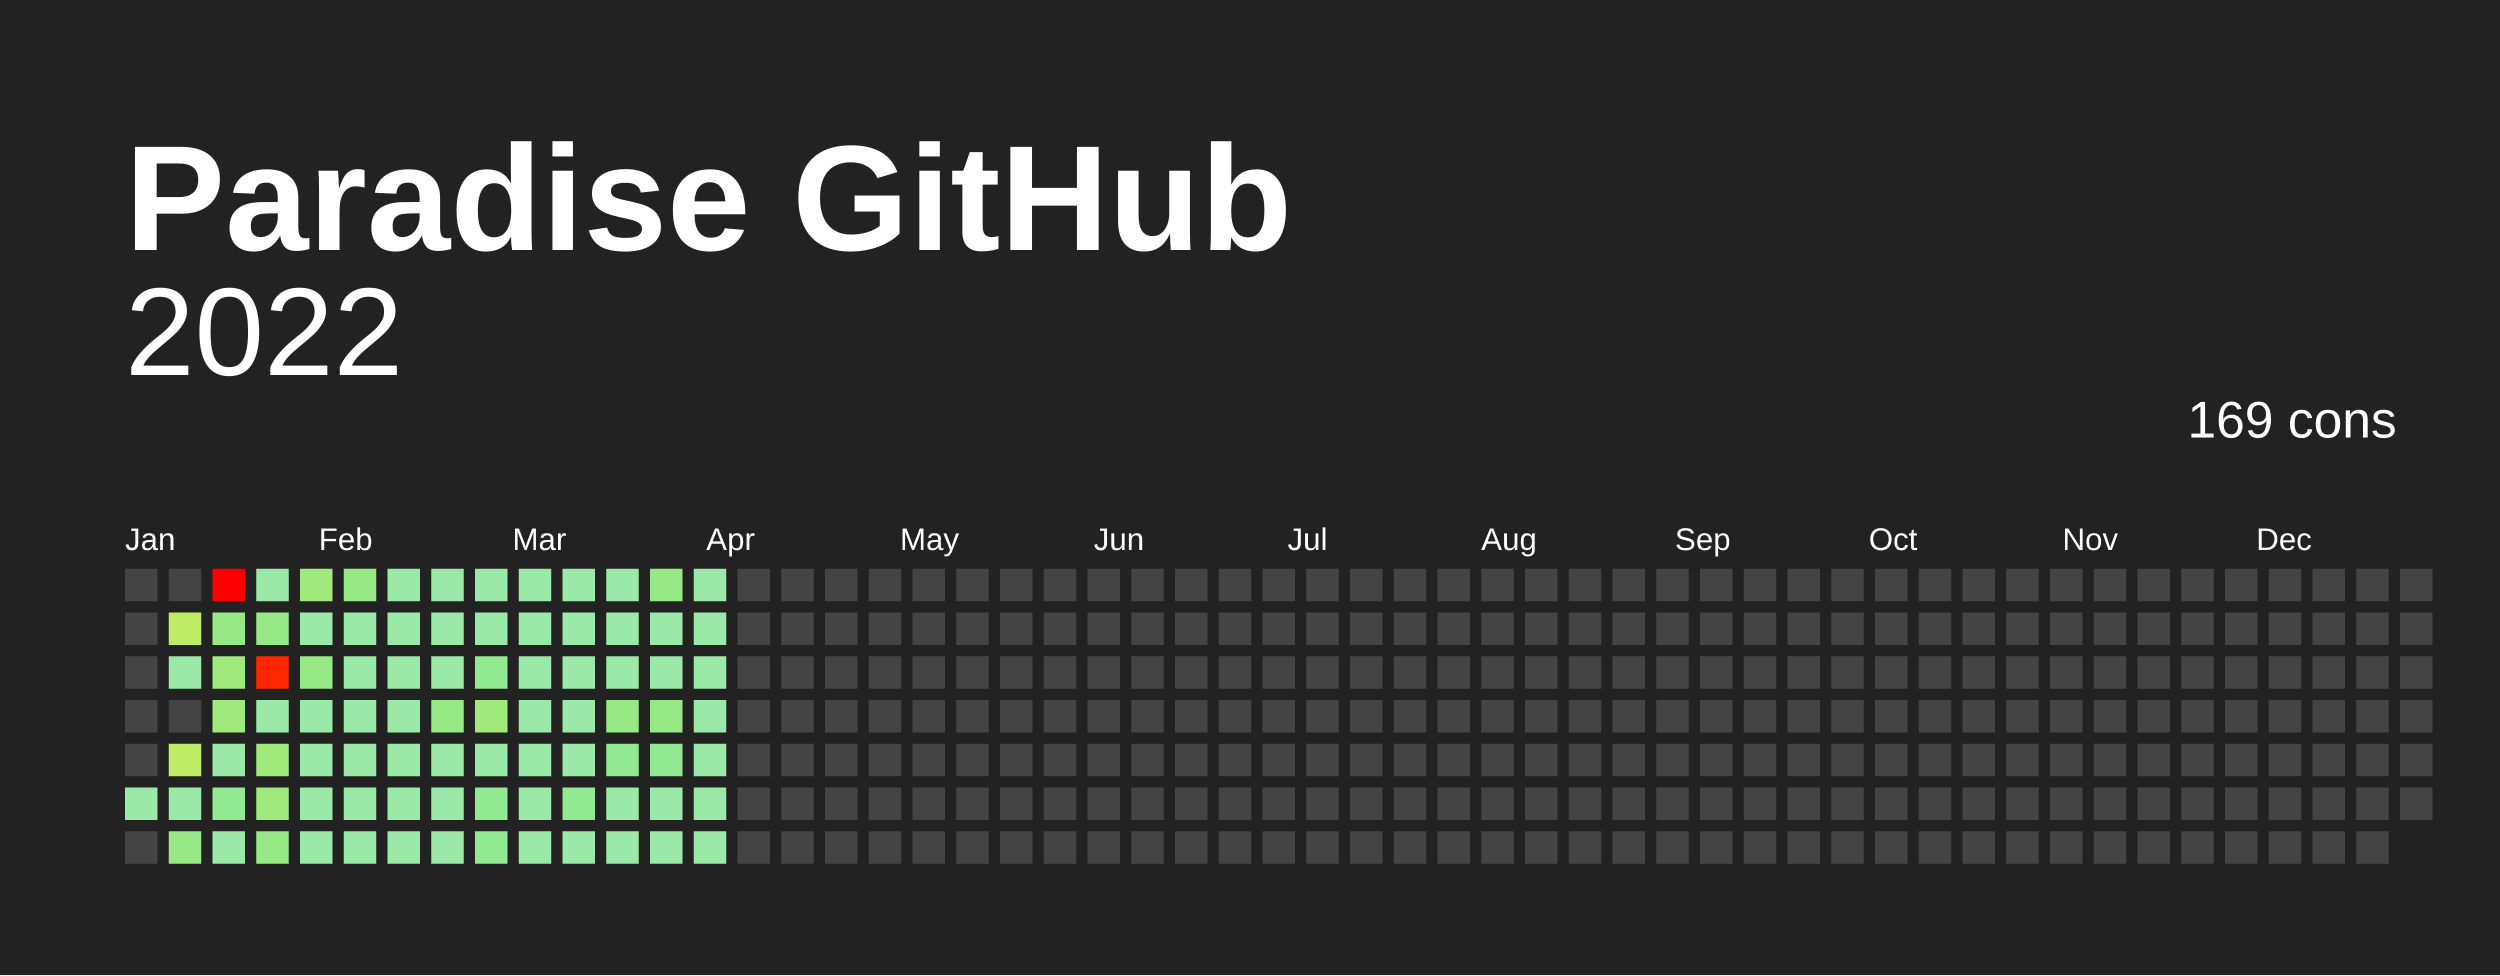
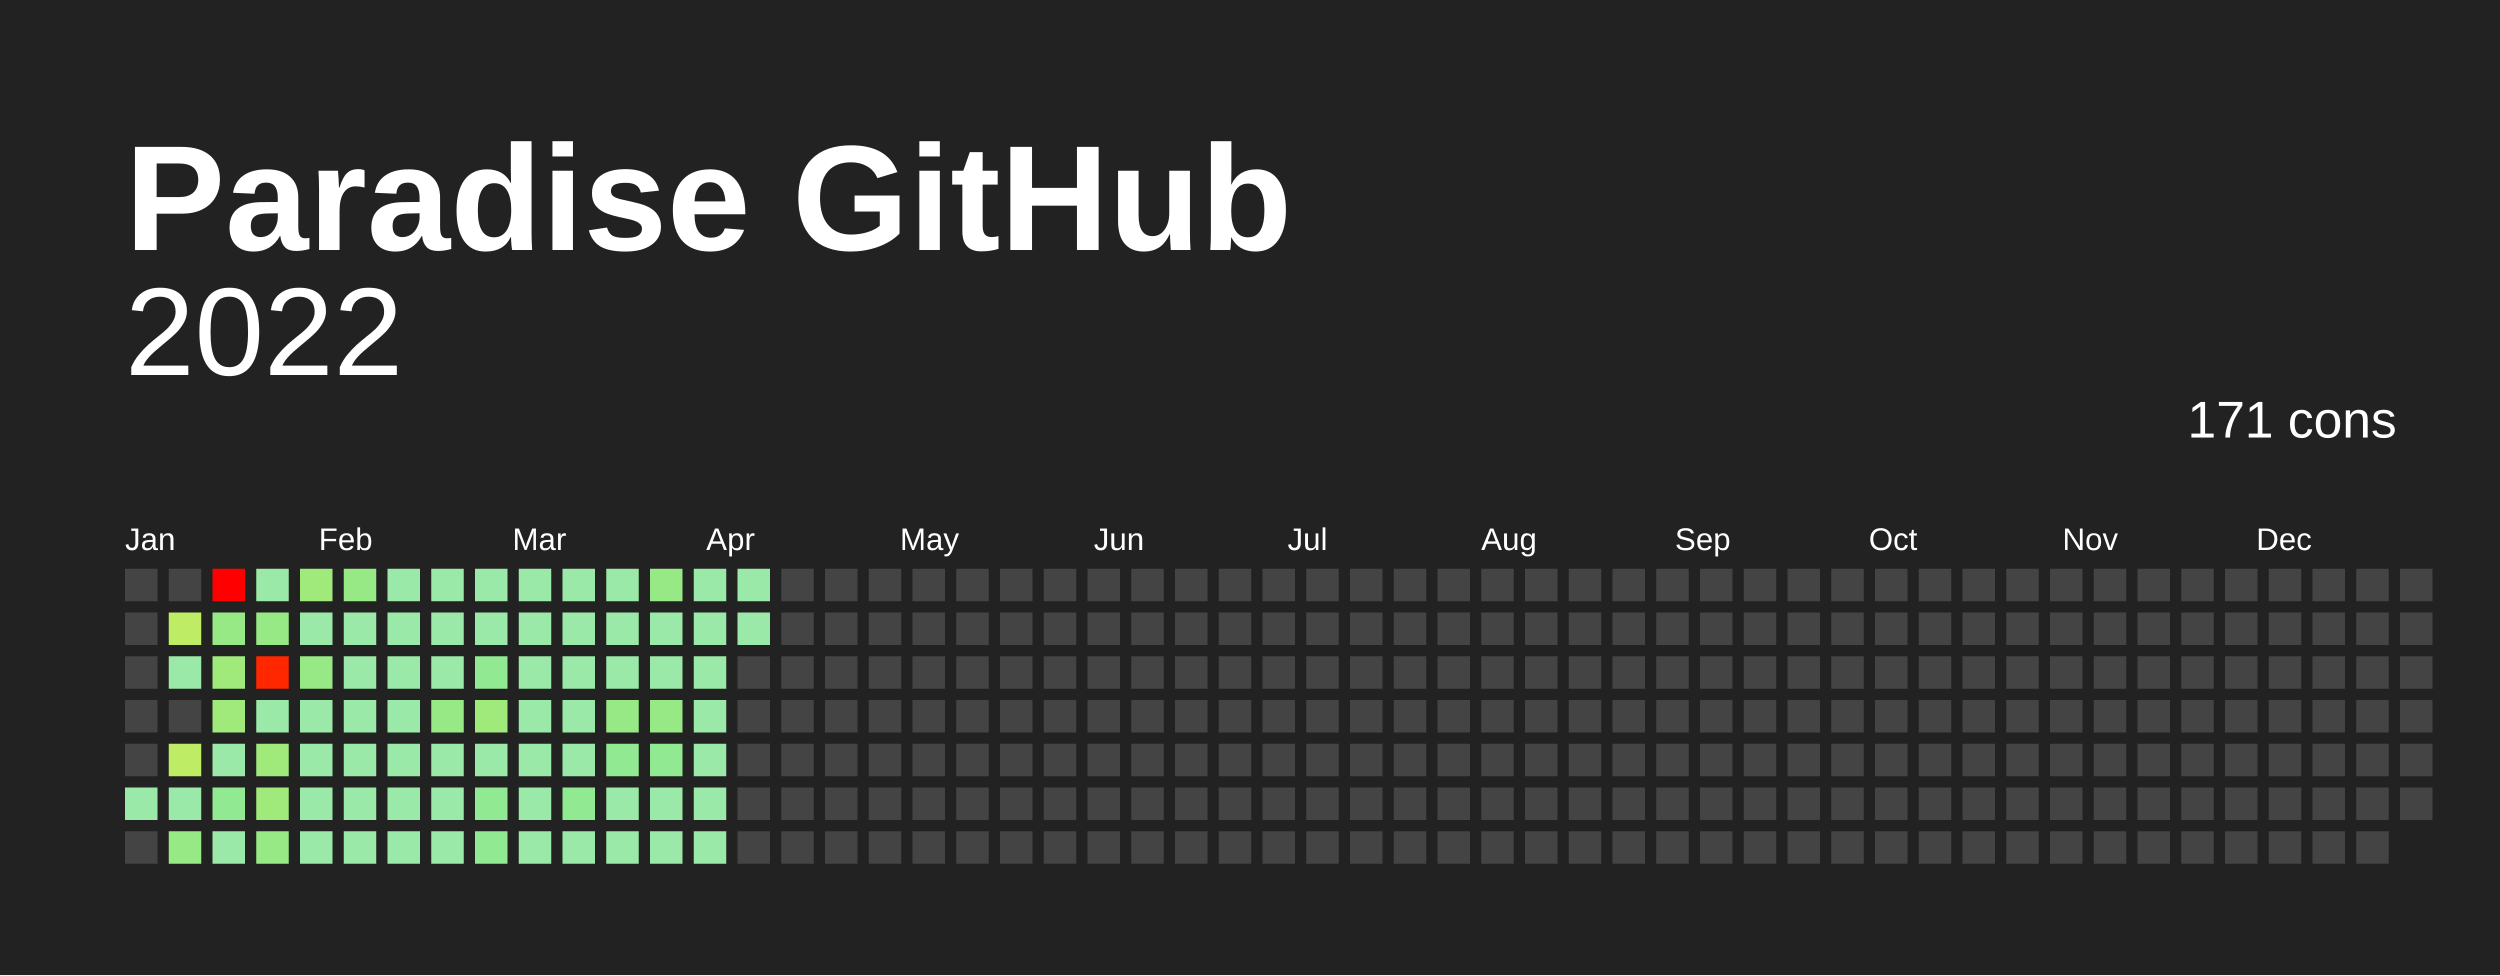
<svg xmlns="http://www.w3.org/2000/svg" baseProfile="full" height="78mm" version="1.1" viewBox="0,0,200,78" width="200mm">
  <defs />
  <rect fill="#222222" height="78" width="200" x="0" y="0" />
  <text fill="#FFFFFF" style="font-size:12px; font-family:Arial; font-weight:bold;" x="10" y="20">Paradise GitHub</text>
  <text alignment-baseline="hanging" fill="#FFFFFF" style="font-size:10.0px; font-family:Arial;" x="10" y="30">2022</text>
-   <text alignment-baseline="hanging" fill="#FFFFFF" style="font-size:4.125px; font-family:Arial;" x="175" y="35">169 cons</text>
+   <text alignment-baseline="hanging" fill="#FFFFFF" style="font-size:4.125px; font-family:Arial;" x="175" y="35">171 cons</text>
  <text fill="#FFFFFF" style="font-size:2.5px; font-family:Arial" x="10.0" y="44">Jan</text>
  <text fill="#FFFFFF" style="font-size:2.5px; font-family:Arial" x="25.5" y="44">Feb</text>
  <text fill="#FFFFFF" style="font-size:2.5px; font-family:Arial" x="41.0" y="44">Mar</text>
  <text fill="#FFFFFF" style="font-size:2.5px; font-family:Arial" x="56.5" y="44">Apr</text>
  <text fill="#FFFFFF" style="font-size:2.5px; font-family:Arial" x="72.0" y="44">May</text>
  <text fill="#FFFFFF" style="font-size:2.5px; font-family:Arial" x="87.5" y="44">Jun</text>
  <text fill="#FFFFFF" style="font-size:2.5px; font-family:Arial" x="103.0" y="44">Jul</text>
  <text fill="#FFFFFF" style="font-size:2.5px; font-family:Arial" x="118.5" y="44">Aug</text>
  <text fill="#FFFFFF" style="font-size:2.5px; font-family:Arial" x="134.0" y="44">Sep</text>
  <text fill="#FFFFFF" style="font-size:2.5px; font-family:Arial" x="149.5" y="44">Oct</text>
  <text fill="#FFFFFF" style="font-size:2.5px; font-family:Arial" x="165.0" y="44">Nov</text>
  <text fill="#FFFFFF" style="font-size:2.5px; font-family:Arial" x="180.5" y="44">Dec</text>
  <rect fill="#444444" height="2.6" width="2.6" x="10.0" y="45.5" />
  <rect fill="#444444" height="2.6" width="2.6" x="10.0" y="49.0" />
  <rect fill="#444444" height="2.6" width="2.6" x="10.0" y="52.5" />
  <rect fill="#444444" height="2.6" width="2.6" x="10.0" y="56.0" />
  <rect fill="#444444" height="2.6" width="2.6" x="10.0" y="59.5" />
  <rect fill="#9be9a8" height="2.6" width="2.6" x="10.0" y="63.0" />
  <rect fill="#444444" height="2.6" width="2.6" x="10.0" y="66.5" />
  <rect fill="#444444" height="2.6" width="2.6" x="13.5" y="45.5" />
  <rect fill="#bfec65" height="2.6" width="2.6" x="13.5" y="49.0" />
  <rect fill="#9be9a8" height="2.6" width="2.6" x="13.5" y="52.5" />
  <rect fill="#444444" height="2.6" width="2.6" x="13.5" y="56.0" />
  <rect fill="#bfec65" height="2.6" width="2.6" x="13.5" y="59.5" />
  <rect fill="#9be9a8" height="2.6" width="2.6" x="13.5" y="63.0" />
  <rect fill="#97e986" height="2.6" width="2.6" x="13.5" y="66.5" />
  <rect fill="red" height="2.6" width="2.6" x="17.0" y="45.5" />
  <rect fill="#97e986" height="2.6" width="2.6" x="17.0" y="49.0" />
  <rect fill="#a0ea7b" height="2.6" width="2.6" x="17.0" y="52.5" />
  <rect fill="#a0ea7b" height="2.6" width="2.6" x="17.0" y="56.0" />
  <rect fill="#9be9a8" height="2.6" width="2.6" x="17.0" y="59.5" />
  <rect fill="#91e991" height="2.6" width="2.6" x="17.0" y="63.0" />
  <rect fill="#9be9a8" height="2.6" width="2.6" x="17.0" y="66.5" />
  <rect fill="#9be9a8" height="2.6" width="2.6" x="20.5" y="45.5" />
  <rect fill="#97e986" height="2.6" width="2.6" x="20.5" y="49.0" />
  <rect fill="#ff2700" height="2.6" width="2.6" x="20.5" y="52.5" />
  <rect fill="#9be9a8" height="2.6" width="2.6" x="20.5" y="56.0" />
  <rect fill="#a0ea7b" height="2.6" width="2.6" x="20.5" y="59.5" />
  <rect fill="#a0ea7b" height="2.6" width="2.6" x="20.5" y="63.0" />
  <rect fill="#97e986" height="2.6" width="2.6" x="20.5" y="66.5" />
  <rect fill="#a0ea7b" height="2.6" width="2.6" x="24.0" y="45.5" />
  <rect fill="#9be9a8" height="2.6" width="2.6" x="24.0" y="49.0" />
  <rect fill="#97e986" height="2.6" width="2.6" x="24.0" y="52.5" />
  <rect fill="#9be9a8" height="2.6" width="2.6" x="24.0" y="56.0" />
  <rect fill="#9be9a8" height="2.6" width="2.6" x="24.0" y="59.5" />
  <rect fill="#9be9a8" height="2.6" width="2.6" x="24.0" y="63.0" />
  <rect fill="#9be9a8" height="2.6" width="2.6" x="24.0" y="66.5" />
  <rect fill="#97e986" height="2.6" width="2.6" x="27.5" y="45.5" />
  <rect fill="#9be9a8" height="2.6" width="2.6" x="27.5" y="49.0" />
  <rect fill="#9be9a8" height="2.6" width="2.6" x="27.5" y="52.5" />
  <rect fill="#9be9a8" height="2.6" width="2.6" x="27.5" y="56.0" />
  <rect fill="#9be9a8" height="2.6" width="2.6" x="27.5" y="59.5" />
  <rect fill="#9be9a8" height="2.6" width="2.6" x="27.5" y="63.0" />
  <rect fill="#9be9a8" height="2.6" width="2.6" x="27.5" y="66.5" />
  <rect fill="#9be9a8" height="2.6" width="2.6" x="31.0" y="45.5" />
  <rect fill="#9be9a8" height="2.6" width="2.6" x="31.0" y="49.0" />
  <rect fill="#9be9a8" height="2.6" width="2.6" x="31.0" y="52.5" />
  <rect fill="#9be9a8" height="2.6" width="2.6" x="31.0" y="56.0" />
  <rect fill="#9be9a8" height="2.6" width="2.6" x="31.0" y="59.5" />
  <rect fill="#9be9a8" height="2.6" width="2.6" x="31.0" y="63.0" />
  <rect fill="#9be9a8" height="2.6" width="2.6" x="31.0" y="66.5" />
  <rect fill="#9be9a8" height="2.6" width="2.6" x="34.5" y="45.5" />
  <rect fill="#9be9a8" height="2.6" width="2.6" x="34.5" y="49.0" />
  <rect fill="#9be9a8" height="2.6" width="2.6" x="34.5" y="52.5" />
  <rect fill="#97e986" height="2.6" width="2.6" x="34.5" y="56.0" />
  <rect fill="#9be9a8" height="2.6" width="2.6" x="34.5" y="59.5" />
  <rect fill="#9be9a8" height="2.6" width="2.6" x="34.5" y="63.0" />
  <rect fill="#9be9a8" height="2.6" width="2.6" x="34.5" y="66.5" />
  <rect fill="#9be9a8" height="2.6" width="2.6" x="38.0" y="45.5" />
  <rect fill="#9be9a8" height="2.6" width="2.6" x="38.0" y="49.0" />
  <rect fill="#91e991" height="2.6" width="2.6" x="38.0" y="52.5" />
  <rect fill="#a0ea7b" height="2.6" width="2.6" x="38.0" y="56.0" />
  <rect fill="#9be9a8" height="2.6" width="2.6" x="38.0" y="59.5" />
  <rect fill="#91e991" height="2.6" width="2.6" x="38.0" y="63.0" />
  <rect fill="#91e991" height="2.6" width="2.6" x="38.0" y="66.5" />
  <rect fill="#9be9a8" height="2.6" width="2.6" x="41.5" y="45.5" />
  <rect fill="#9be9a8" height="2.6" width="2.6" x="41.5" y="49.0" />
  <rect fill="#9be9a8" height="2.6" width="2.6" x="41.5" y="52.5" />
  <rect fill="#9be9a8" height="2.6" width="2.6" x="41.5" y="56.0" />
  <rect fill="#9be9a8" height="2.6" width="2.6" x="41.5" y="59.5" />
  <rect fill="#9be9a8" height="2.6" width="2.6" x="41.5" y="63.0" />
  <rect fill="#9be9a8" height="2.6" width="2.6" x="41.5" y="66.5" />
  <rect fill="#9be9a8" height="2.6" width="2.6" x="45.0" y="45.5" />
  <rect fill="#9be9a8" height="2.6" width="2.6" x="45.0" y="49.0" />
  <rect fill="#9be9a8" height="2.6" width="2.6" x="45.0" y="52.5" />
  <rect fill="#9be9a8" height="2.6" width="2.6" x="45.0" y="56.0" />
  <rect fill="#9be9a8" height="2.6" width="2.6" x="45.0" y="59.5" />
  <rect fill="#91e991" height="2.6" width="2.6" x="45.0" y="63.0" />
  <rect fill="#9be9a8" height="2.6" width="2.6" x="45.0" y="66.5" />
  <rect fill="#9be9a8" height="2.6" width="2.6" x="48.5" y="45.5" />
  <rect fill="#9be9a8" height="2.6" width="2.6" x="48.5" y="49.0" />
  <rect fill="#9be9a8" height="2.6" width="2.6" x="48.5" y="52.5" />
  <rect fill="#97e986" height="2.6" width="2.6" x="48.5" y="56.0" />
  <rect fill="#91e991" height="2.6" width="2.6" x="48.5" y="59.5" />
  <rect fill="#9be9a8" height="2.6" width="2.6" x="48.5" y="63.0" />
  <rect fill="#9be9a8" height="2.6" width="2.6" x="48.5" y="66.5" />
  <rect fill="#97e986" height="2.6" width="2.6" x="52.0" y="45.5" />
  <rect fill="#9be9a8" height="2.6" width="2.6" x="52.0" y="49.0" />
  <rect fill="#9be9a8" height="2.6" width="2.6" x="52.0" y="52.5" />
  <rect fill="#97e986" height="2.6" width="2.6" x="52.0" y="56.0" />
  <rect fill="#91e991" height="2.6" width="2.6" x="52.0" y="59.5" />
  <rect fill="#9be9a8" height="2.6" width="2.6" x="52.0" y="63.0" />
  <rect fill="#9be9a8" height="2.6" width="2.6" x="52.0" y="66.5" />
  <rect fill="#9be9a8" height="2.6" width="2.6" x="55.5" y="45.5" />
  <rect fill="#9be9a8" height="2.6" width="2.6" x="55.5" y="49.0" />
  <rect fill="#9be9a8" height="2.6" width="2.6" x="55.5" y="52.5" />
  <rect fill="#9be9a8" height="2.6" width="2.6" x="55.5" y="56.0" />
  <rect fill="#9be9a8" height="2.6" width="2.6" x="55.5" y="59.5" />
  <rect fill="#9be9a8" height="2.6" width="2.6" x="55.5" y="63.0" />
  <rect fill="#9be9a8" height="2.6" width="2.6" x="55.5" y="66.5" />
-   <rect fill="#444444" height="2.6" width="2.6" x="59.0" y="45.5" />
-   <rect fill="#444444" height="2.6" width="2.6" x="59.0" y="49.0" />
+   <rect fill="#9be9a8" height="2.6" width="2.6" x="59.0" y="45.5" />
+   <rect fill="#9be9a8" height="2.6" width="2.6" x="59.0" y="49.0" />
  <rect fill="#444444" height="2.6" width="2.6" x="59.0" y="52.5" />
  <rect fill="#444444" height="2.6" width="2.6" x="59.0" y="56.0" />
  <rect fill="#444444" height="2.6" width="2.6" x="59.0" y="59.5" />
  <rect fill="#444444" height="2.6" width="2.6" x="59.0" y="63.0" />
  <rect fill="#444444" height="2.6" width="2.6" x="59.0" y="66.5" />
  <rect fill="#444444" height="2.6" width="2.6" x="62.5" y="45.5" />
  <rect fill="#444444" height="2.6" width="2.6" x="62.5" y="49.0" />
  <rect fill="#444444" height="2.6" width="2.6" x="62.5" y="52.5" />
  <rect fill="#444444" height="2.6" width="2.6" x="62.5" y="56.0" />
  <rect fill="#444444" height="2.6" width="2.6" x="62.5" y="59.5" />
  <rect fill="#444444" height="2.6" width="2.6" x="62.5" y="63.0" />
  <rect fill="#444444" height="2.6" width="2.6" x="62.5" y="66.5" />
  <rect fill="#444444" height="2.6" width="2.6" x="66.0" y="45.5" />
  <rect fill="#444444" height="2.6" width="2.6" x="66.0" y="49.0" />
  <rect fill="#444444" height="2.6" width="2.6" x="66.0" y="52.5" />
  <rect fill="#444444" height="2.6" width="2.6" x="66.0" y="56.0" />
  <rect fill="#444444" height="2.6" width="2.6" x="66.0" y="59.5" />
  <rect fill="#444444" height="2.6" width="2.6" x="66.0" y="63.0" />
  <rect fill="#444444" height="2.6" width="2.6" x="66.0" y="66.5" />
  <rect fill="#444444" height="2.6" width="2.6" x="69.5" y="45.5" />
  <rect fill="#444444" height="2.6" width="2.6" x="69.5" y="49.0" />
  <rect fill="#444444" height="2.6" width="2.6" x="69.5" y="52.5" />
  <rect fill="#444444" height="2.6" width="2.6" x="69.5" y="56.0" />
  <rect fill="#444444" height="2.6" width="2.6" x="69.5" y="59.5" />
  <rect fill="#444444" height="2.6" width="2.6" x="69.5" y="63.0" />
  <rect fill="#444444" height="2.6" width="2.6" x="69.5" y="66.5" />
  <rect fill="#444444" height="2.6" width="2.6" x="73.0" y="45.5" />
  <rect fill="#444444" height="2.6" width="2.6" x="73.0" y="49.0" />
  <rect fill="#444444" height="2.6" width="2.6" x="73.0" y="52.5" />
  <rect fill="#444444" height="2.6" width="2.6" x="73.0" y="56.0" />
  <rect fill="#444444" height="2.6" width="2.6" x="73.0" y="59.5" />
  <rect fill="#444444" height="2.6" width="2.6" x="73.0" y="63.0" />
  <rect fill="#444444" height="2.6" width="2.6" x="73.0" y="66.5" />
  <rect fill="#444444" height="2.6" width="2.6" x="76.5" y="45.5" />
  <rect fill="#444444" height="2.6" width="2.6" x="76.5" y="49.0" />
  <rect fill="#444444" height="2.6" width="2.6" x="76.5" y="52.5" />
  <rect fill="#444444" height="2.6" width="2.6" x="76.5" y="56.0" />
  <rect fill="#444444" height="2.6" width="2.6" x="76.5" y="59.5" />
  <rect fill="#444444" height="2.6" width="2.6" x="76.5" y="63.0" />
  <rect fill="#444444" height="2.6" width="2.6" x="76.5" y="66.5" />
  <rect fill="#444444" height="2.6" width="2.6" x="80.0" y="45.5" />
  <rect fill="#444444" height="2.6" width="2.6" x="80.0" y="49.0" />
  <rect fill="#444444" height="2.6" width="2.6" x="80.0" y="52.5" />
  <rect fill="#444444" height="2.6" width="2.6" x="80.0" y="56.0" />
  <rect fill="#444444" height="2.6" width="2.6" x="80.0" y="59.5" />
  <rect fill="#444444" height="2.6" width="2.6" x="80.0" y="63.0" />
  <rect fill="#444444" height="2.6" width="2.6" x="80.0" y="66.5" />
  <rect fill="#444444" height="2.6" width="2.6" x="83.5" y="45.5" />
  <rect fill="#444444" height="2.6" width="2.6" x="83.5" y="49.0" />
  <rect fill="#444444" height="2.6" width="2.6" x="83.5" y="52.5" />
  <rect fill="#444444" height="2.6" width="2.6" x="83.5" y="56.0" />
  <rect fill="#444444" height="2.6" width="2.6" x="83.5" y="59.5" />
  <rect fill="#444444" height="2.6" width="2.6" x="83.5" y="63.0" />
  <rect fill="#444444" height="2.6" width="2.6" x="83.5" y="66.5" />
  <rect fill="#444444" height="2.6" width="2.6" x="87.0" y="45.5" />
  <rect fill="#444444" height="2.6" width="2.6" x="87.0" y="49.0" />
  <rect fill="#444444" height="2.6" width="2.6" x="87.0" y="52.5" />
  <rect fill="#444444" height="2.6" width="2.6" x="87.0" y="56.0" />
  <rect fill="#444444" height="2.6" width="2.6" x="87.0" y="59.5" />
  <rect fill="#444444" height="2.6" width="2.6" x="87.0" y="63.0" />
  <rect fill="#444444" height="2.6" width="2.6" x="87.0" y="66.5" />
  <rect fill="#444444" height="2.6" width="2.6" x="90.5" y="45.5" />
  <rect fill="#444444" height="2.6" width="2.6" x="90.5" y="49.0" />
  <rect fill="#444444" height="2.6" width="2.6" x="90.5" y="52.5" />
  <rect fill="#444444" height="2.6" width="2.6" x="90.5" y="56.0" />
  <rect fill="#444444" height="2.6" width="2.6" x="90.5" y="59.5" />
  <rect fill="#444444" height="2.6" width="2.6" x="90.5" y="63.0" />
  <rect fill="#444444" height="2.6" width="2.6" x="90.5" y="66.5" />
  <rect fill="#444444" height="2.6" width="2.6" x="94.0" y="45.5" />
  <rect fill="#444444" height="2.6" width="2.6" x="94.0" y="49.0" />
  <rect fill="#444444" height="2.6" width="2.6" x="94.0" y="52.5" />
  <rect fill="#444444" height="2.6" width="2.6" x="94.0" y="56.0" />
  <rect fill="#444444" height="2.6" width="2.6" x="94.0" y="59.5" />
  <rect fill="#444444" height="2.6" width="2.6" x="94.0" y="63.0" />
  <rect fill="#444444" height="2.6" width="2.6" x="94.0" y="66.5" />
  <rect fill="#444444" height="2.6" width="2.6" x="97.5" y="45.5" />
  <rect fill="#444444" height="2.6" width="2.6" x="97.5" y="49.0" />
  <rect fill="#444444" height="2.6" width="2.6" x="97.5" y="52.5" />
  <rect fill="#444444" height="2.6" width="2.6" x="97.5" y="56.0" />
  <rect fill="#444444" height="2.6" width="2.6" x="97.5" y="59.5" />
  <rect fill="#444444" height="2.6" width="2.6" x="97.5" y="63.0" />
  <rect fill="#444444" height="2.6" width="2.6" x="97.5" y="66.5" />
  <rect fill="#444444" height="2.6" width="2.6" x="101.0" y="45.5" />
  <rect fill="#444444" height="2.6" width="2.6" x="101.0" y="49.0" />
  <rect fill="#444444" height="2.6" width="2.6" x="101.0" y="52.5" />
  <rect fill="#444444" height="2.6" width="2.6" x="101.0" y="56.0" />
  <rect fill="#444444" height="2.6" width="2.6" x="101.0" y="59.5" />
  <rect fill="#444444" height="2.6" width="2.6" x="101.0" y="63.0" />
  <rect fill="#444444" height="2.6" width="2.6" x="101.0" y="66.5" />
  <rect fill="#444444" height="2.6" width="2.6" x="104.5" y="45.5" />
  <rect fill="#444444" height="2.6" width="2.6" x="104.5" y="49.0" />
  <rect fill="#444444" height="2.6" width="2.6" x="104.5" y="52.5" />
  <rect fill="#444444" height="2.6" width="2.6" x="104.5" y="56.0" />
  <rect fill="#444444" height="2.6" width="2.6" x="104.5" y="59.5" />
  <rect fill="#444444" height="2.6" width="2.6" x="104.5" y="63.0" />
  <rect fill="#444444" height="2.6" width="2.6" x="104.5" y="66.5" />
  <rect fill="#444444" height="2.6" width="2.6" x="108.0" y="45.5" />
  <rect fill="#444444" height="2.6" width="2.6" x="108.0" y="49.0" />
  <rect fill="#444444" height="2.6" width="2.6" x="108.0" y="52.5" />
  <rect fill="#444444" height="2.6" width="2.6" x="108.0" y="56.0" />
  <rect fill="#444444" height="2.6" width="2.6" x="108.0" y="59.5" />
  <rect fill="#444444" height="2.6" width="2.6" x="108.0" y="63.0" />
  <rect fill="#444444" height="2.6" width="2.6" x="108.0" y="66.5" />
  <rect fill="#444444" height="2.6" width="2.6" x="111.5" y="45.5" />
  <rect fill="#444444" height="2.6" width="2.6" x="111.5" y="49.0" />
  <rect fill="#444444" height="2.6" width="2.6" x="111.5" y="52.5" />
  <rect fill="#444444" height="2.6" width="2.6" x="111.5" y="56.0" />
  <rect fill="#444444" height="2.6" width="2.6" x="111.5" y="59.5" />
  <rect fill="#444444" height="2.6" width="2.6" x="111.5" y="63.0" />
  <rect fill="#444444" height="2.6" width="2.6" x="111.5" y="66.5" />
  <rect fill="#444444" height="2.6" width="2.6" x="115.0" y="45.5" />
  <rect fill="#444444" height="2.6" width="2.6" x="115.0" y="49.0" />
  <rect fill="#444444" height="2.6" width="2.6" x="115.0" y="52.5" />
  <rect fill="#444444" height="2.6" width="2.6" x="115.0" y="56.0" />
  <rect fill="#444444" height="2.6" width="2.6" x="115.0" y="59.5" />
  <rect fill="#444444" height="2.6" width="2.6" x="115.0" y="63.0" />
  <rect fill="#444444" height="2.6" width="2.6" x="115.0" y="66.5" />
  <rect fill="#444444" height="2.6" width="2.6" x="118.5" y="45.5" />
  <rect fill="#444444" height="2.6" width="2.6" x="118.5" y="49.0" />
  <rect fill="#444444" height="2.6" width="2.6" x="118.5" y="52.5" />
  <rect fill="#444444" height="2.6" width="2.6" x="118.5" y="56.0" />
  <rect fill="#444444" height="2.6" width="2.6" x="118.5" y="59.5" />
  <rect fill="#444444" height="2.6" width="2.6" x="118.5" y="63.0" />
  <rect fill="#444444" height="2.6" width="2.6" x="118.5" y="66.5" />
  <rect fill="#444444" height="2.6" width="2.6" x="122.0" y="45.5" />
  <rect fill="#444444" height="2.6" width="2.6" x="122.0" y="49.0" />
  <rect fill="#444444" height="2.6" width="2.6" x="122.0" y="52.5" />
  <rect fill="#444444" height="2.6" width="2.6" x="122.0" y="56.0" />
  <rect fill="#444444" height="2.6" width="2.6" x="122.0" y="59.5" />
  <rect fill="#444444" height="2.6" width="2.6" x="122.0" y="63.0" />
  <rect fill="#444444" height="2.6" width="2.6" x="122.0" y="66.5" />
  <rect fill="#444444" height="2.6" width="2.6" x="125.5" y="45.5" />
  <rect fill="#444444" height="2.6" width="2.6" x="125.5" y="49.0" />
  <rect fill="#444444" height="2.6" width="2.6" x="125.5" y="52.5" />
  <rect fill="#444444" height="2.6" width="2.6" x="125.5" y="56.0" />
  <rect fill="#444444" height="2.6" width="2.6" x="125.5" y="59.5" />
  <rect fill="#444444" height="2.6" width="2.6" x="125.5" y="63.0" />
  <rect fill="#444444" height="2.6" width="2.6" x="125.5" y="66.5" />
  <rect fill="#444444" height="2.6" width="2.6" x="129.0" y="45.5" />
  <rect fill="#444444" height="2.6" width="2.6" x="129.0" y="49.0" />
  <rect fill="#444444" height="2.6" width="2.6" x="129.0" y="52.5" />
  <rect fill="#444444" height="2.6" width="2.6" x="129.0" y="56.0" />
  <rect fill="#444444" height="2.6" width="2.6" x="129.0" y="59.5" />
  <rect fill="#444444" height="2.6" width="2.6" x="129.0" y="63.0" />
  <rect fill="#444444" height="2.6" width="2.6" x="129.0" y="66.5" />
  <rect fill="#444444" height="2.6" width="2.6" x="132.5" y="45.5" />
  <rect fill="#444444" height="2.6" width="2.6" x="132.5" y="49.0" />
  <rect fill="#444444" height="2.6" width="2.6" x="132.5" y="52.5" />
  <rect fill="#444444" height="2.6" width="2.6" x="132.5" y="56.0" />
  <rect fill="#444444" height="2.6" width="2.6" x="132.5" y="59.5" />
  <rect fill="#444444" height="2.6" width="2.6" x="132.5" y="63.0" />
  <rect fill="#444444" height="2.6" width="2.6" x="132.5" y="66.5" />
  <rect fill="#444444" height="2.6" width="2.6" x="136.0" y="45.5" />
  <rect fill="#444444" height="2.6" width="2.6" x="136.0" y="49.0" />
  <rect fill="#444444" height="2.6" width="2.6" x="136.0" y="52.5" />
  <rect fill="#444444" height="2.6" width="2.6" x="136.0" y="56.0" />
  <rect fill="#444444" height="2.6" width="2.6" x="136.0" y="59.5" />
  <rect fill="#444444" height="2.6" width="2.6" x="136.0" y="63.0" />
  <rect fill="#444444" height="2.6" width="2.6" x="136.0" y="66.5" />
  <rect fill="#444444" height="2.6" width="2.6" x="139.5" y="45.5" />
  <rect fill="#444444" height="2.6" width="2.6" x="139.5" y="49.0" />
  <rect fill="#444444" height="2.6" width="2.6" x="139.5" y="52.5" />
  <rect fill="#444444" height="2.6" width="2.6" x="139.5" y="56.0" />
  <rect fill="#444444" height="2.6" width="2.6" x="139.5" y="59.5" />
  <rect fill="#444444" height="2.6" width="2.6" x="139.5" y="63.0" />
  <rect fill="#444444" height="2.6" width="2.6" x="139.5" y="66.5" />
  <rect fill="#444444" height="2.6" width="2.6" x="143.0" y="45.5" />
  <rect fill="#444444" height="2.6" width="2.6" x="143.0" y="49.0" />
  <rect fill="#444444" height="2.6" width="2.6" x="143.0" y="52.5" />
  <rect fill="#444444" height="2.6" width="2.6" x="143.0" y="56.0" />
  <rect fill="#444444" height="2.6" width="2.6" x="143.0" y="59.5" />
  <rect fill="#444444" height="2.6" width="2.6" x="143.0" y="63.0" />
  <rect fill="#444444" height="2.6" width="2.6" x="143.0" y="66.5" />
  <rect fill="#444444" height="2.6" width="2.6" x="146.5" y="45.5" />
  <rect fill="#444444" height="2.6" width="2.6" x="146.5" y="49.0" />
  <rect fill="#444444" height="2.6" width="2.6" x="146.5" y="52.5" />
  <rect fill="#444444" height="2.6" width="2.6" x="146.5" y="56.0" />
  <rect fill="#444444" height="2.6" width="2.6" x="146.5" y="59.5" />
  <rect fill="#444444" height="2.6" width="2.6" x="146.5" y="63.0" />
  <rect fill="#444444" height="2.6" width="2.6" x="146.5" y="66.5" />
  <rect fill="#444444" height="2.6" width="2.6" x="150.0" y="45.5" />
  <rect fill="#444444" height="2.6" width="2.6" x="150.0" y="49.0" />
  <rect fill="#444444" height="2.6" width="2.6" x="150.0" y="52.5" />
  <rect fill="#444444" height="2.6" width="2.6" x="150.0" y="56.0" />
  <rect fill="#444444" height="2.6" width="2.6" x="150.0" y="59.5" />
  <rect fill="#444444" height="2.6" width="2.6" x="150.0" y="63.0" />
  <rect fill="#444444" height="2.6" width="2.6" x="150.0" y="66.5" />
  <rect fill="#444444" height="2.6" width="2.6" x="153.5" y="45.5" />
  <rect fill="#444444" height="2.6" width="2.6" x="153.5" y="49.0" />
  <rect fill="#444444" height="2.6" width="2.6" x="153.5" y="52.5" />
  <rect fill="#444444" height="2.6" width="2.6" x="153.5" y="56.0" />
  <rect fill="#444444" height="2.6" width="2.6" x="153.5" y="59.5" />
  <rect fill="#444444" height="2.6" width="2.6" x="153.5" y="63.0" />
  <rect fill="#444444" height="2.6" width="2.6" x="153.5" y="66.5" />
  <rect fill="#444444" height="2.6" width="2.6" x="157.0" y="45.5" />
  <rect fill="#444444" height="2.6" width="2.6" x="157.0" y="49.0" />
  <rect fill="#444444" height="2.6" width="2.6" x="157.0" y="52.5" />
  <rect fill="#444444" height="2.6" width="2.6" x="157.0" y="56.0" />
  <rect fill="#444444" height="2.6" width="2.6" x="157.0" y="59.5" />
  <rect fill="#444444" height="2.6" width="2.6" x="157.0" y="63.0" />
  <rect fill="#444444" height="2.6" width="2.6" x="157.0" y="66.5" />
  <rect fill="#444444" height="2.6" width="2.6" x="160.5" y="45.5" />
  <rect fill="#444444" height="2.6" width="2.6" x="160.5" y="49.0" />
  <rect fill="#444444" height="2.6" width="2.6" x="160.5" y="52.5" />
  <rect fill="#444444" height="2.6" width="2.6" x="160.5" y="56.0" />
  <rect fill="#444444" height="2.6" width="2.6" x="160.5" y="59.5" />
  <rect fill="#444444" height="2.6" width="2.6" x="160.5" y="63.0" />
  <rect fill="#444444" height="2.6" width="2.6" x="160.5" y="66.5" />
  <rect fill="#444444" height="2.6" width="2.6" x="164.0" y="45.5" />
  <rect fill="#444444" height="2.6" width="2.6" x="164.0" y="49.0" />
  <rect fill="#444444" height="2.6" width="2.6" x="164.0" y="52.5" />
  <rect fill="#444444" height="2.6" width="2.6" x="164.0" y="56.0" />
  <rect fill="#444444" height="2.6" width="2.6" x="164.0" y="59.5" />
  <rect fill="#444444" height="2.6" width="2.6" x="164.0" y="63.0" />
  <rect fill="#444444" height="2.6" width="2.6" x="164.0" y="66.5" />
  <rect fill="#444444" height="2.6" width="2.6" x="167.5" y="45.5" />
  <rect fill="#444444" height="2.6" width="2.6" x="167.5" y="49.0" />
  <rect fill="#444444" height="2.6" width="2.6" x="167.5" y="52.5" />
  <rect fill="#444444" height="2.6" width="2.6" x="167.5" y="56.0" />
  <rect fill="#444444" height="2.6" width="2.6" x="167.5" y="59.5" />
  <rect fill="#444444" height="2.6" width="2.6" x="167.5" y="63.0" />
  <rect fill="#444444" height="2.6" width="2.6" x="167.5" y="66.5" />
  <rect fill="#444444" height="2.6" width="2.6" x="171.0" y="45.5" />
  <rect fill="#444444" height="2.6" width="2.6" x="171.0" y="49.0" />
  <rect fill="#444444" height="2.6" width="2.6" x="171.0" y="52.5" />
  <rect fill="#444444" height="2.6" width="2.6" x="171.0" y="56.0" />
  <rect fill="#444444" height="2.6" width="2.6" x="171.0" y="59.5" />
  <rect fill="#444444" height="2.6" width="2.6" x="171.0" y="63.0" />
  <rect fill="#444444" height="2.6" width="2.6" x="171.0" y="66.5" />
  <rect fill="#444444" height="2.6" width="2.6" x="174.5" y="45.5" />
  <rect fill="#444444" height="2.6" width="2.6" x="174.5" y="49.0" />
  <rect fill="#444444" height="2.6" width="2.6" x="174.5" y="52.5" />
  <rect fill="#444444" height="2.6" width="2.6" x="174.5" y="56.0" />
  <rect fill="#444444" height="2.6" width="2.6" x="174.5" y="59.5" />
  <rect fill="#444444" height="2.6" width="2.6" x="174.5" y="63.0" />
  <rect fill="#444444" height="2.6" width="2.6" x="174.5" y="66.5" />
  <rect fill="#444444" height="2.6" width="2.6" x="178.0" y="45.5" />
  <rect fill="#444444" height="2.6" width="2.6" x="178.0" y="49.0" />
  <rect fill="#444444" height="2.6" width="2.6" x="178.0" y="52.5" />
  <rect fill="#444444" height="2.6" width="2.6" x="178.0" y="56.0" />
  <rect fill="#444444" height="2.6" width="2.6" x="178.0" y="59.5" />
  <rect fill="#444444" height="2.6" width="2.6" x="178.0" y="63.0" />
  <rect fill="#444444" height="2.6" width="2.6" x="178.0" y="66.5" />
  <rect fill="#444444" height="2.6" width="2.6" x="181.5" y="45.5" />
  <rect fill="#444444" height="2.6" width="2.6" x="181.5" y="49.0" />
  <rect fill="#444444" height="2.6" width="2.6" x="181.5" y="52.5" />
  <rect fill="#444444" height="2.6" width="2.6" x="181.5" y="56.0" />
  <rect fill="#444444" height="2.6" width="2.6" x="181.5" y="59.5" />
  <rect fill="#444444" height="2.6" width="2.6" x="181.5" y="63.0" />
  <rect fill="#444444" height="2.6" width="2.6" x="181.5" y="66.5" />
  <rect fill="#444444" height="2.6" width="2.6" x="185.0" y="45.5" />
  <rect fill="#444444" height="2.6" width="2.6" x="185.0" y="49.0" />
  <rect fill="#444444" height="2.6" width="2.6" x="185.0" y="52.5" />
  <rect fill="#444444" height="2.6" width="2.6" x="185.0" y="56.0" />
  <rect fill="#444444" height="2.6" width="2.6" x="185.0" y="59.5" />
  <rect fill="#444444" height="2.6" width="2.6" x="185.0" y="63.0" />
  <rect fill="#444444" height="2.6" width="2.6" x="185.0" y="66.5" />
  <rect fill="#444444" height="2.6" width="2.6" x="188.5" y="45.5" />
  <rect fill="#444444" height="2.6" width="2.6" x="188.5" y="49.0" />
  <rect fill="#444444" height="2.6" width="2.6" x="188.5" y="52.5" />
  <rect fill="#444444" height="2.6" width="2.6" x="188.5" y="56.0" />
  <rect fill="#444444" height="2.6" width="2.6" x="188.5" y="59.5" />
  <rect fill="#444444" height="2.6" width="2.6" x="188.5" y="63.0" />
  <rect fill="#444444" height="2.6" width="2.6" x="188.5" y="66.5" />
  <rect fill="#444444" height="2.6" width="2.6" x="192.0" y="45.5" />
  <rect fill="#444444" height="2.6" width="2.6" x="192.0" y="49.0" />
  <rect fill="#444444" height="2.6" width="2.6" x="192.0" y="52.5" />
  <rect fill="#444444" height="2.6" width="2.6" x="192.0" y="56.0" />
  <rect fill="#444444" height="2.6" width="2.6" x="192.0" y="59.5" />
  <rect fill="#444444" height="2.6" width="2.6" x="192.0" y="63.0" />
</svg>
